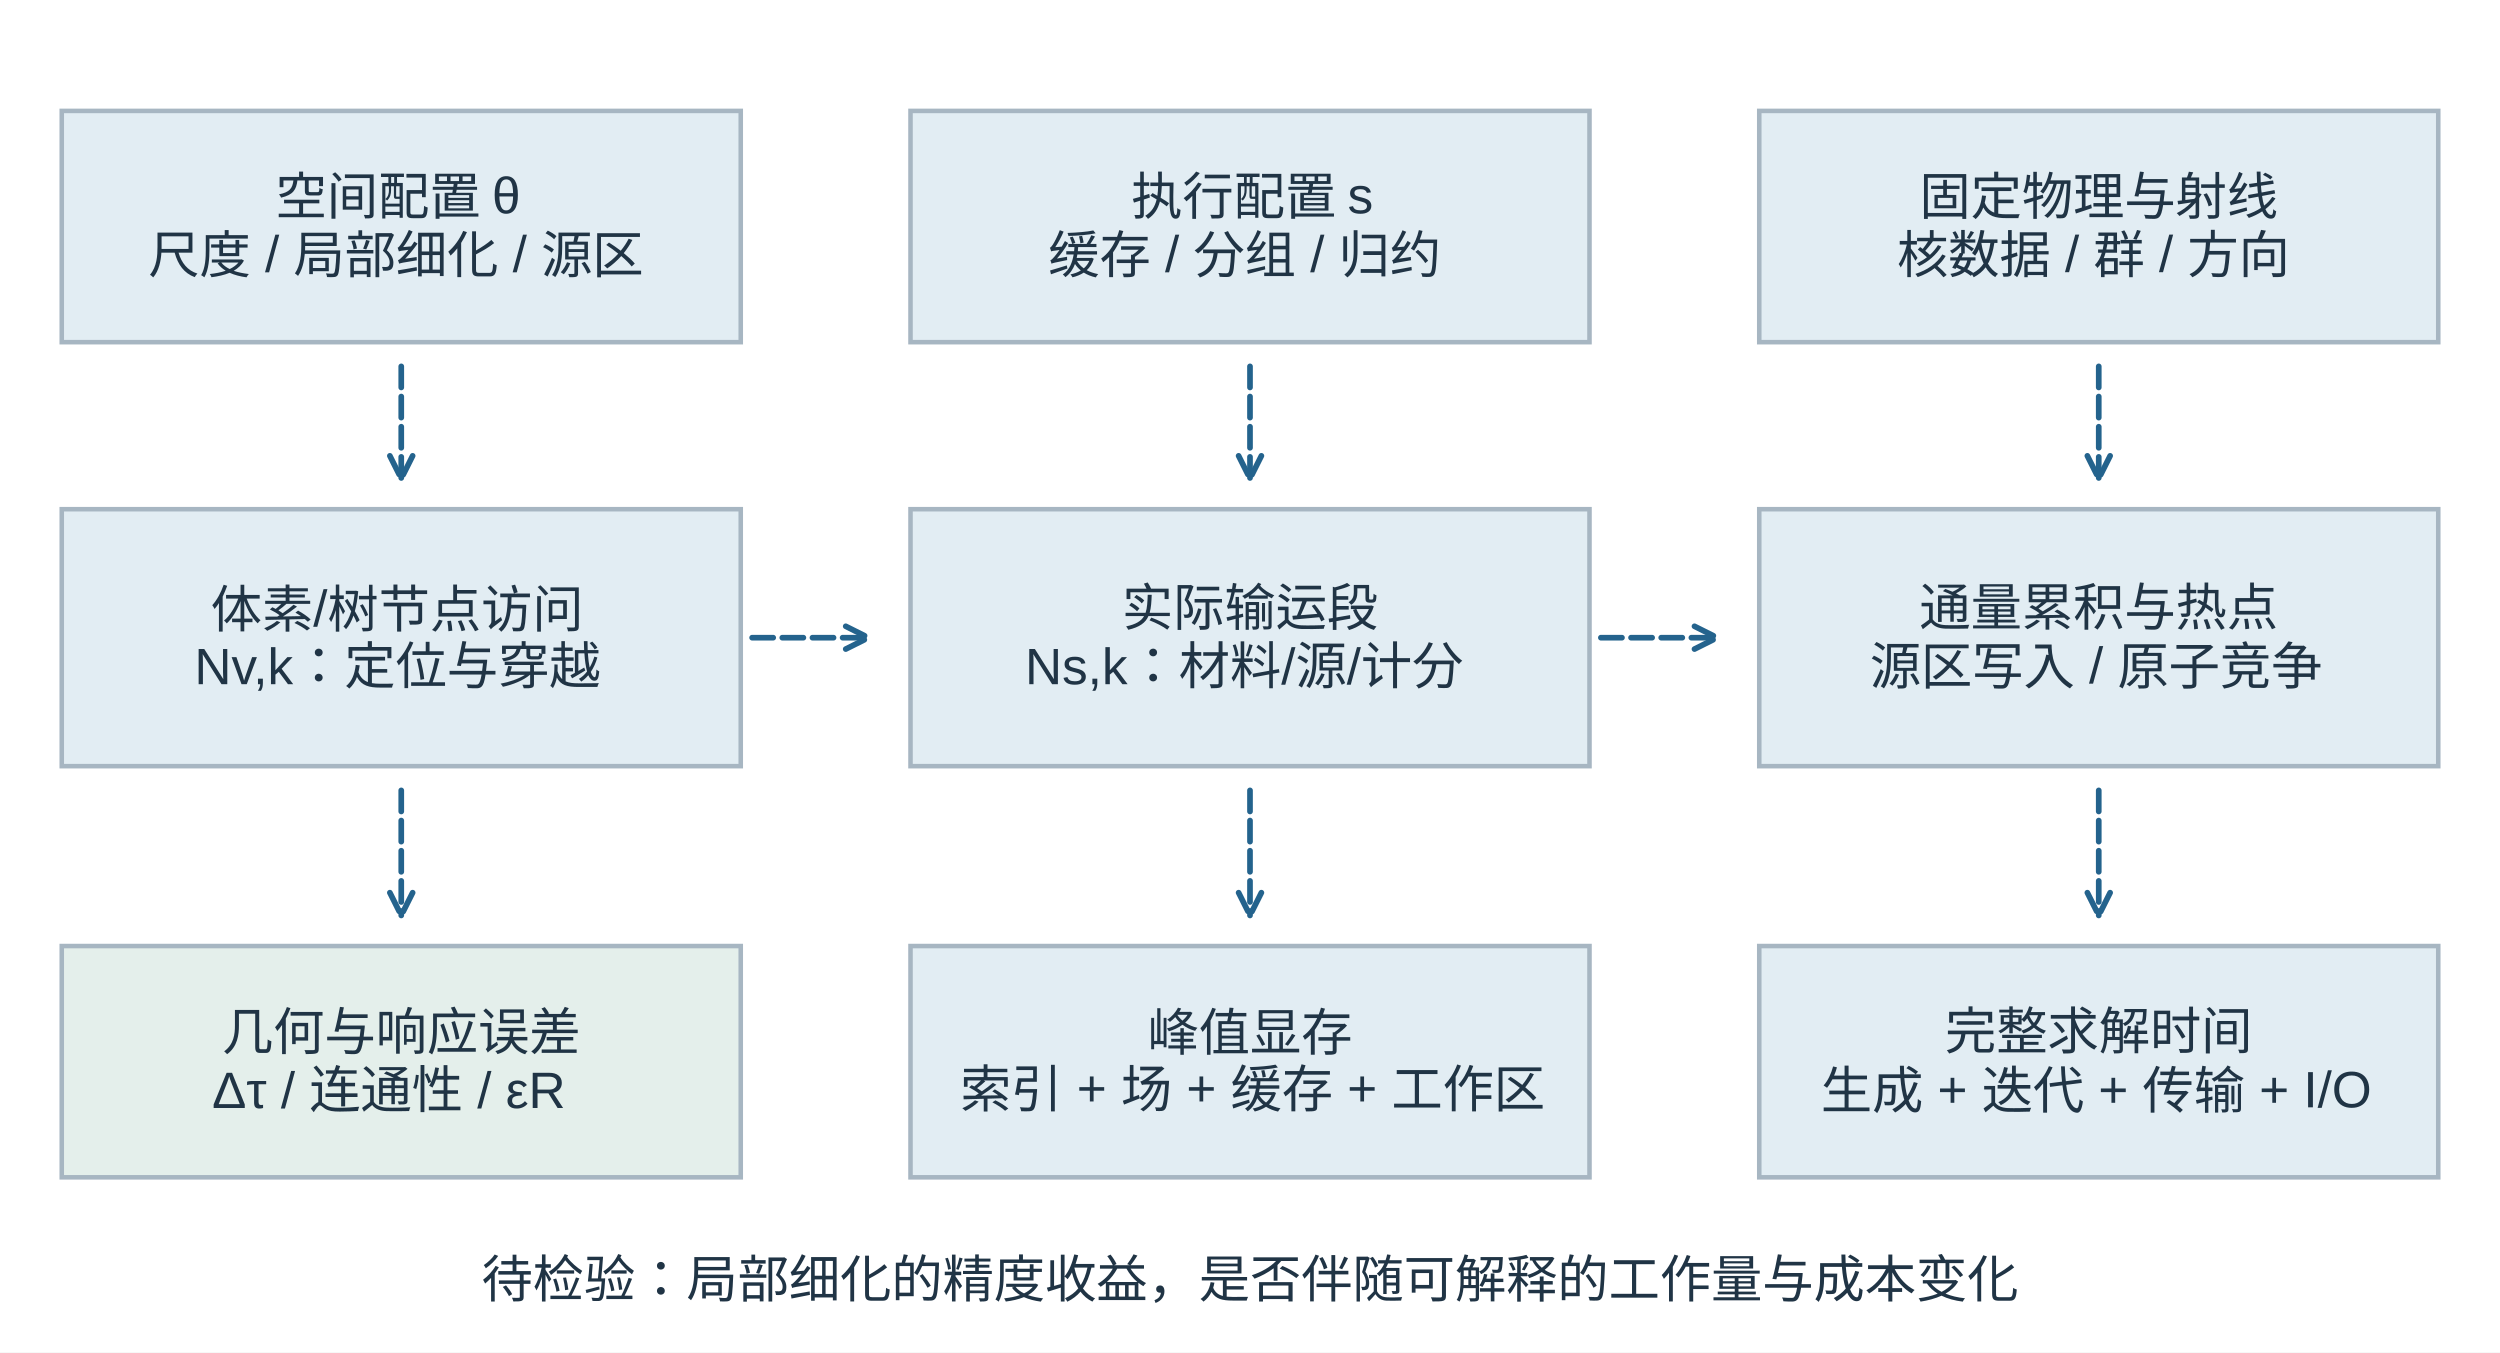
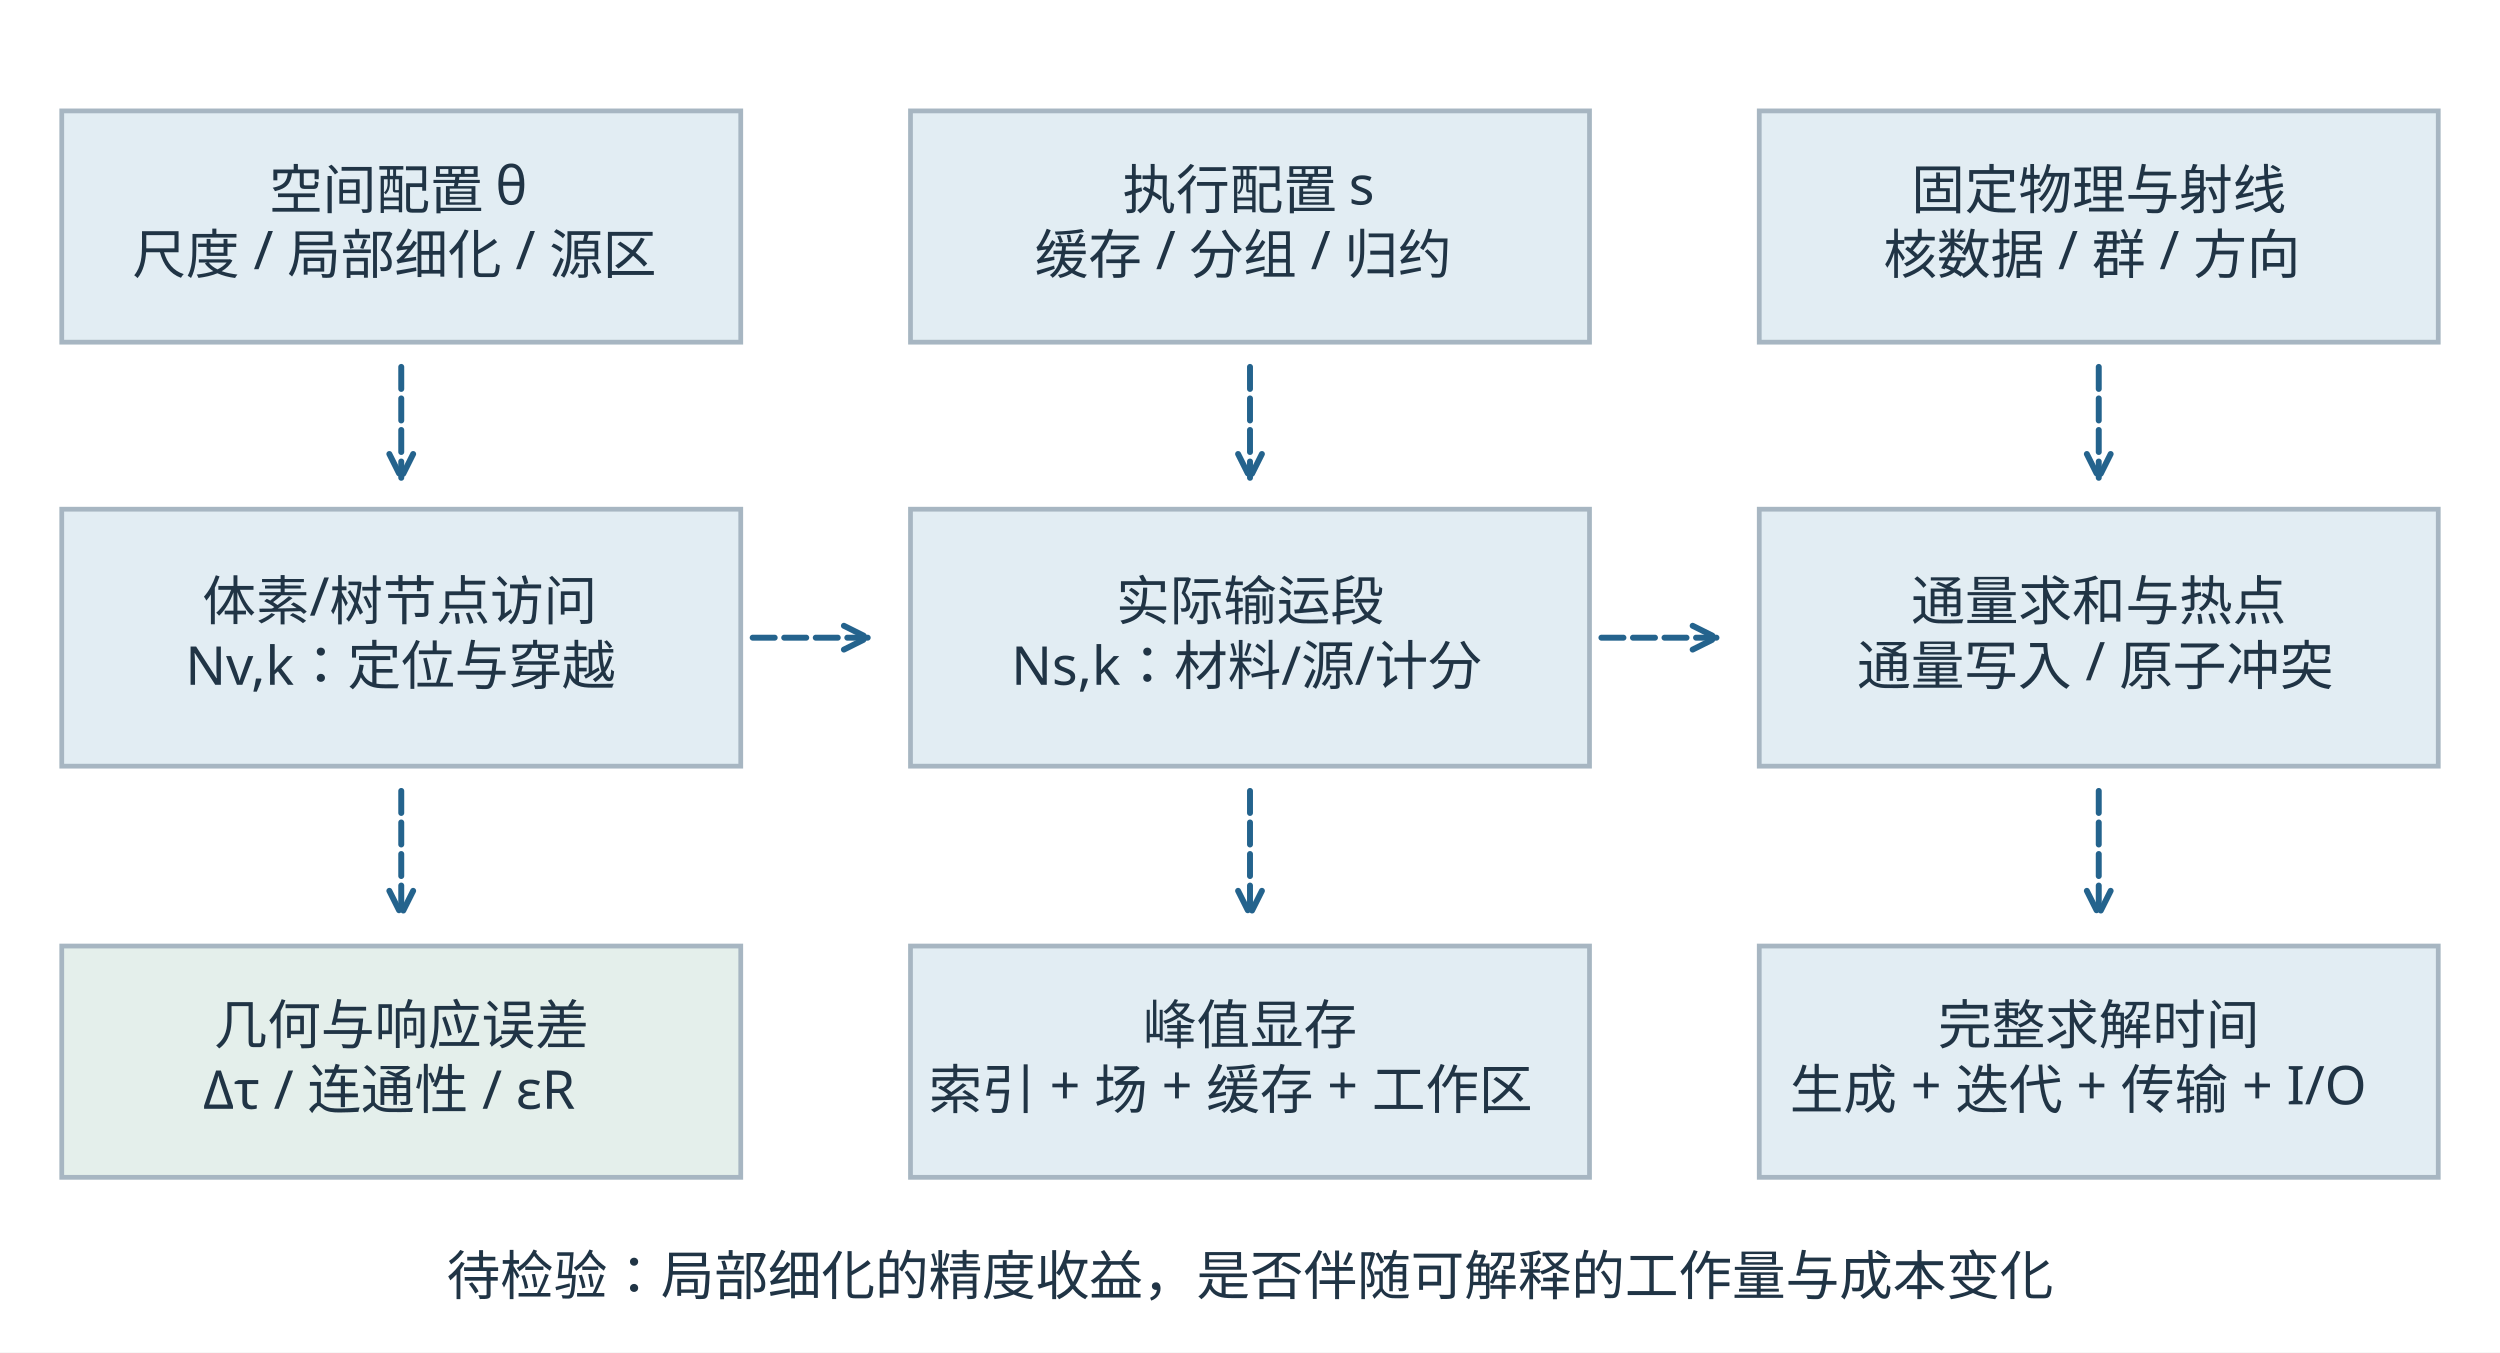
- <svg xmlns="http://www.w3.org/2000/svg" width="439.2pt" height="237.6pt" viewBox="0 0 439.2 237.6" version="1.1">
+ <svg xmlns="http://www.w3.org/2000/svg" width="420.094pt" height="227.264pt" viewBox="0 0 420.094 227.264" version="1.1">
  <defs>
    <style type="text/css">*{stroke-linejoin: round; stroke-linecap: butt}</style>
  </defs>
  <g id="figure_1">
    <g id="patch_1">
-       <path d="M 0 237.6  L 439.2 237.6  L 439.2 0  L 0 0  z " style="fill: #ffffff" />
+       <path d="M 0 227.264  L 420.094 227.264  L 420.094 0  L 0 0  z " style="fill: #ffffff" />
    </g>
    <g id="axes_1">
      <g id="patch_2">
-         <path d="M 10.848 60.113  L 130.135 60.113  L 130.135 19.483  L 10.848 19.483  z " clip-path="url(#p883b42e5fe)" style="fill: #e2edf3; stroke: #a7b6c2; stroke-width: 0.8; stroke-linejoin: miter" />
+         <path d="M 10.376 57.498  L 124.474 57.498  L 124.474 18.636  L 10.376 18.636  z " clip-path="url(#p0c563bf4f2)" style="fill: #e2edf3; stroke: #a7b6c2; stroke-width: 0.8; stroke-linejoin: miter" />
      </g>
      <g id="patch_3">
-         <path d="M 159.957 60.113  L 279.243 60.113  L 279.243 19.483  L 159.957 19.483  z " clip-path="url(#p883b42e5fe)" style="fill: #e2edf3; stroke: #a7b6c2; stroke-width: 0.8; stroke-linejoin: miter" />
+         <path d="M 152.998 57.498  L 267.096 57.498  L 267.096 18.636  L 152.998 18.636  z " clip-path="url(#p0c563bf4f2)" style="fill: #e2edf3; stroke: #a7b6c2; stroke-width: 0.8; stroke-linejoin: miter" />
      </g>
      <g id="patch_4">
-         <path d="M 309.065 60.113  L 428.352 60.113  L 428.352 19.483  L 309.065 19.483  z " clip-path="url(#p883b42e5fe)" style="fill: #e2edf3; stroke: #a7b6c2; stroke-width: 0.8; stroke-linejoin: miter" />
+         <path d="M 295.62 57.498  L 409.718 57.498  L 409.718 18.636  L 295.62 18.636  z " clip-path="url(#p0c563bf4f2)" style="fill: #e2edf3; stroke: #a7b6c2; stroke-width: 0.8; stroke-linejoin: miter" />
      </g>
      <g id="patch_5">
-         <path d="M 10.848 134.6  L 130.135 134.6  L 130.135 89.456  L 10.848 89.456  z " clip-path="url(#p883b42e5fe)" style="fill: #e2edf3; stroke: #a7b6c2; stroke-width: 0.8; stroke-linejoin: miter" />
+         <path d="M 10.376 128.745  L 124.474 128.745  L 124.474 85.565  L 10.376 85.565  z " clip-path="url(#p0c563bf4f2)" style="fill: #e2edf3; stroke: #a7b6c2; stroke-width: 0.8; stroke-linejoin: miter" />
      </g>
      <g id="patch_6">
-         <path d="M 159.957 134.6  L 279.243 134.6  L 279.243 89.456  L 159.957 89.456  z " clip-path="url(#p883b42e5fe)" style="fill: #e2edf3; stroke: #a7b6c2; stroke-width: 0.8; stroke-linejoin: miter" />
+         <path d="M 152.998 128.745  L 267.096 128.745  L 267.096 85.565  L 152.998 85.565  z " clip-path="url(#p0c563bf4f2)" style="fill: #e2edf3; stroke: #a7b6c2; stroke-width: 0.8; stroke-linejoin: miter" />
      </g>
      <g id="patch_7">
-         <path d="M 309.065 134.6  L 428.352 134.6  L 428.352 89.456  L 309.065 89.456  z " clip-path="url(#p883b42e5fe)" style="fill: #e2edf3; stroke: #a7b6c2; stroke-width: 0.8; stroke-linejoin: miter" />
+         <path d="M 295.62 128.745  L 409.718 128.745  L 409.718 85.565  L 295.62 85.565  z " clip-path="url(#p0c563bf4f2)" style="fill: #e2edf3; stroke: #a7b6c2; stroke-width: 0.8; stroke-linejoin: miter" />
      </g>
      <g id="patch_8">
-         <path d="M 70.492 64.367  Q 70.492 74.784 70.492 84.083  " clip-path="url(#p883b42e5fe)" style="fill: none; stroke-dasharray: 3.7,1.6; stroke-dashoffset: 0; stroke: #24638d; stroke-linecap: round" />
-         <path d="M 72.492 80.083  L 70.492 84.083  L 68.492 80.083  " clip-path="url(#p883b42e5fe)" style="fill: none; stroke-dasharray: 3.7,1.6; stroke-dashoffset: 0; stroke: #24638d; stroke-linecap: round" />
+         <path d="M 67.425 61.654  Q 67.425 71.53 67.425 80.289  " clip-path="url(#p0c563bf4f2)" style="fill: none; stroke-dasharray: 3.7,1.6; stroke-dashoffset: 0; stroke: #24638d; stroke-linecap: round" />
+         <path d="M 69.425 76.289  L 67.425 80.289  L 65.425 76.289  " clip-path="url(#p0c563bf4f2)" style="fill: none; stroke-dasharray: 3.7,1.6; stroke-dashoffset: 0; stroke: #24638d; stroke-linecap: round" />
      </g>
      <g id="patch_9">
-         <path d="M 219.6 64.367  Q 219.6 74.784 219.6 84.083  " clip-path="url(#p883b42e5fe)" style="fill: none; stroke-dasharray: 3.7,1.6; stroke-dashoffset: 0; stroke: #24638d; stroke-linecap: round" />
-         <path d="M 221.6 80.083  L 219.6 84.083  L 217.6 80.083  " clip-path="url(#p883b42e5fe)" style="fill: none; stroke-dasharray: 3.7,1.6; stroke-dashoffset: 0; stroke: #24638d; stroke-linecap: round" />
+         <path d="M 210.047 61.654  Q 210.047 71.53 210.047 80.289  " clip-path="url(#p0c563bf4f2)" style="fill: none; stroke-dasharray: 3.7,1.6; stroke-dashoffset: 0; stroke: #24638d; stroke-linecap: round" />
+         <path d="M 212.047 76.289  L 210.047 80.289  L 208.047 76.289  " clip-path="url(#p0c563bf4f2)" style="fill: none; stroke-dasharray: 3.7,1.6; stroke-dashoffset: 0; stroke: #24638d; stroke-linecap: round" />
      </g>
      <g id="patch_10">
-         <path d="M 368.708 64.367  Q 368.708 74.784 368.708 84.083  " clip-path="url(#p883b42e5fe)" style="fill: none; stroke-dasharray: 3.7,1.6; stroke-dashoffset: 0; stroke: #24638d; stroke-linecap: round" />
-         <path d="M 370.708 80.083  L 368.708 84.083  L 366.708 80.083  " clip-path="url(#p883b42e5fe)" style="fill: none; stroke-dasharray: 3.7,1.6; stroke-dashoffset: 0; stroke: #24638d; stroke-linecap: round" />
+         <path d="M 352.669 61.654  Q 352.669 71.53 352.669 80.289  " clip-path="url(#p0c563bf4f2)" style="fill: none; stroke-dasharray: 3.7,1.6; stroke-dashoffset: 0; stroke: #24638d; stroke-linecap: round" />
+         <path d="M 354.669 76.289  L 352.669 80.289  L 350.669 76.289  " clip-path="url(#p0c563bf4f2)" style="fill: none; stroke-dasharray: 3.7,1.6; stroke-dashoffset: 0; stroke: #24638d; stroke-linecap: round" />
      </g>
      <g id="patch_11">
-         <path d="M 132.135 112.028  Q 142.916 112.028 152.579 112.028  " clip-path="url(#p883b42e5fe)" style="fill: none; stroke-dasharray: 3.7,1.6; stroke-dashoffset: 0; stroke: #24638d; stroke-linecap: round" />
-         <path d="M 148.579 110.028  L 152.579 112.028  L 148.579 114.028  " clip-path="url(#p883b42e5fe)" style="fill: none; stroke-dasharray: 3.7,1.6; stroke-dashoffset: 0; stroke: #24638d; stroke-linecap: round" />
+         <path d="M 126.477 107.155  Q 136.701 107.155 145.808 107.155  " clip-path="url(#p0c563bf4f2)" style="fill: none; stroke-dasharray: 3.7,1.6; stroke-dashoffset: 0; stroke: #24638d; stroke-linecap: round" />
+         <path d="M 141.808 105.155  L 145.808 107.155  L 141.808 109.155  " clip-path="url(#p0c563bf4f2)" style="fill: none; stroke-dasharray: 3.7,1.6; stroke-dashoffset: 0; stroke: #24638d; stroke-linecap: round" />
      </g>
      <g id="patch_12">
-         <path d="M 281.243 112.028  Q 292.025 112.028 301.688 112.028  " clip-path="url(#p883b42e5fe)" style="fill: none; stroke-dasharray: 3.7,1.6; stroke-dashoffset: 0; stroke: #24638d; stroke-linecap: round" />
-         <path d="M 297.688 110.028  L 301.688 112.028  L 297.688 114.028  " clip-path="url(#p883b42e5fe)" style="fill: none; stroke-dasharray: 3.7,1.6; stroke-dashoffset: 0; stroke: #24638d; stroke-linecap: round" />
+         <path d="M 269.099 107.155  Q 279.323 107.155 288.43 107.155  " clip-path="url(#p0c563bf4f2)" style="fill: none; stroke-dasharray: 3.7,1.6; stroke-dashoffset: 0; stroke: #24638d; stroke-linecap: round" />
+         <path d="M 284.43 105.155  L 288.43 107.155  L 284.43 109.155  " clip-path="url(#p0c563bf4f2)" style="fill: none; stroke-dasharray: 3.7,1.6; stroke-dashoffset: 0; stroke: #24638d; stroke-linecap: round" />
      </g>
      <g id="patch_13">
-         <path d="M 10.848 206.831  L 130.135 206.831  L 130.135 166.201  L 10.848 166.201  z " clip-path="url(#p883b42e5fe)" style="fill: #e4efeb; stroke: #a7b6c2; stroke-width: 0.8; stroke-linejoin: miter" />
+         <path d="M 10.376 197.834  L 124.474 197.834  L 124.474 158.971  L 10.376 158.971  z " clip-path="url(#p0c563bf4f2)" style="fill: #e4efeb; stroke: #a7b6c2; stroke-width: 0.8; stroke-linejoin: miter" />
      </g>
      <g id="patch_14">
-         <path d="M 159.957 206.831  L 279.243 206.831  L 279.243 166.201  L 159.957 166.201  z " clip-path="url(#p883b42e5fe)" style="fill: #e2edf3; stroke: #a7b6c2; stroke-width: 0.8; stroke-linejoin: miter" />
+         <path d="M 152.998 197.834  L 267.096 197.834  L 267.096 158.971  L 152.998 158.971  z " clip-path="url(#p0c563bf4f2)" style="fill: #e2edf3; stroke: #a7b6c2; stroke-width: 0.8; stroke-linejoin: miter" />
      </g>
      <g id="patch_15">
-         <path d="M 309.065 206.831  L 428.352 206.831  L 428.352 166.201  L 309.065 166.201  z " clip-path="url(#p883b42e5fe)" style="fill: #e2edf3; stroke: #a7b6c2; stroke-width: 0.8; stroke-linejoin: miter" />
+         <path d="M 295.62 197.834  L 409.718 197.834  L 409.718 158.971  L 295.62 158.971  z " clip-path="url(#p0c563bf4f2)" style="fill: #e2edf3; stroke: #a7b6c2; stroke-width: 0.8; stroke-linejoin: miter" />
      </g>
      <g id="patch_16">
-         <path d="M 70.492 138.858  Q 70.492 150.401 70.492 160.826  " clip-path="url(#p883b42e5fe)" style="fill: none; stroke-dasharray: 3.7,1.6; stroke-dashoffset: 0; stroke: #24638d; stroke-linecap: round" />
-         <path d="M 72.492 156.826  L 70.492 160.826  L 68.492 156.826  " clip-path="url(#p883b42e5fe)" style="fill: none; stroke-dasharray: 3.7,1.6; stroke-dashoffset: 0; stroke: #24638d; stroke-linecap: round" />
+         <path d="M 67.425 132.906  Q 67.425 143.86 67.425 153.695  " clip-path="url(#p0c563bf4f2)" style="fill: none; stroke-dasharray: 3.7,1.6; stroke-dashoffset: 0; stroke: #24638d; stroke-linecap: round" />
+         <path d="M 69.425 149.695  L 67.425 153.695  L 65.425 149.695  " clip-path="url(#p0c563bf4f2)" style="fill: none; stroke-dasharray: 3.7,1.6; stroke-dashoffset: 0; stroke: #24638d; stroke-linecap: round" />
      </g>
      <g id="patch_17">
-         <path d="M 219.6 138.858  Q 219.6 150.401 219.6 160.826  " clip-path="url(#p883b42e5fe)" style="fill: none; stroke-dasharray: 3.7,1.6; stroke-dashoffset: 0; stroke: #24638d; stroke-linecap: round" />
-         <path d="M 221.6 156.826  L 219.6 160.826  L 217.6 156.826  " clip-path="url(#p883b42e5fe)" style="fill: none; stroke-dasharray: 3.7,1.6; stroke-dashoffset: 0; stroke: #24638d; stroke-linecap: round" />
+         <path d="M 210.047 132.906  Q 210.047 143.86 210.047 153.695  " clip-path="url(#p0c563bf4f2)" style="fill: none; stroke-dasharray: 3.7,1.6; stroke-dashoffset: 0; stroke: #24638d; stroke-linecap: round" />
+         <path d="M 212.047 149.695  L 210.047 153.695  L 208.047 149.695  " clip-path="url(#p0c563bf4f2)" style="fill: none; stroke-dasharray: 3.7,1.6; stroke-dashoffset: 0; stroke: #24638d; stroke-linecap: round" />
      </g>
      <g id="patch_18">
-         <path d="M 368.708 138.858  Q 368.708 150.401 368.708 160.826  " clip-path="url(#p883b42e5fe)" style="fill: none; stroke-dasharray: 3.7,1.6; stroke-dashoffset: 0; stroke: #24638d; stroke-linecap: round" />
-         <path d="M 370.708 156.826  L 368.708 160.826  L 366.708 156.826  " clip-path="url(#p883b42e5fe)" style="fill: none; stroke-dasharray: 3.7,1.6; stroke-dashoffset: 0; stroke: #24638d; stroke-linecap: round" />
+         <path d="M 352.669 132.906  Q 352.669 143.86 352.669 153.695  " clip-path="url(#p0c563bf4f2)" style="fill: none; stroke-dasharray: 3.7,1.6; stroke-dashoffset: 0; stroke: #24638d; stroke-linecap: round" />
+         <path d="M 354.669 149.695  L 352.669 153.695  L 350.669 149.695  " clip-path="url(#p0c563bf4f2)" style="fill: none; stroke-dasharray: 3.7,1.6; stroke-dashoffset: 0; stroke: #24638d; stroke-linecap: round" />
      </g>
      <g id="text_1">
-         <text style="font-size: 9px; font-family: 'Heiti TC', 'Arial', sans-serif; fill: #203445" transform="translate(48.4191 37.70437)">空间配置 θ</text>
-         <text style="font-size: 9px; font-family: 'Heiti TC', 'Arial', sans-serif; fill: #203445" transform="translate(26.05832 47.98491)">尺度 / 局部细化 / 源区</text>
+         <text style="font-size: 9px; font-family: 'Microsoft YaHei'; fill: #203445" transform="translate(45.23032 35.10998)">空间配置 θ</text>
+         <text style="font-size: 9px; font-family: 'Microsoft YaHei'; fill: #203445" transform="translate(22.2536 45.98057)">尺度 / 局部细化 / 源区</text>
      </g>
      <g id="text_2">
-         <text style="font-size: 9px; font-family: 'Heiti TC', 'Arial', sans-serif; fill: #203445" transform="translate(198.7291 37.70437)">执行配置 s</text>
-         <text style="font-size: 9px; font-family: 'Heiti TC', 'Arial', sans-serif; fill: #203445" transform="translate(184.1667 47.98491)">缓存 / 分组 / 归约</text>
+         <text style="font-size: 9px; font-family: 'Microsoft YaHei'; fill: #203445" transform="translate(188.6322 35.10998)">执行配置 s</text>
+         <text style="font-size: 9px; font-family: 'Microsoft YaHei'; fill: #203445" transform="translate(173.8757 45.98057)">缓存 / 分组 / 归约</text>
      </g>
      <g id="text_3">
-         <text style="font-size: 9px; font-family: 'Heiti TC', 'Arial', sans-serif; fill: #203445" transform="translate(337.2084 37.72631)">固定物理与射线</text>
-         <text style="font-size: 9px; font-family: 'Heiti TC', 'Arial', sans-serif; fill: #203445" transform="translate(333.2751 47.96297)">核数据 / 群 / 方向</text>
+         <text style="font-size: 9px; font-family: 'Microsoft YaHei'; fill: #203445" transform="translate(321.1693 35.10998)">固定物理与射线</text>
+         <text style="font-size: 9px; font-family: 'Microsoft YaHei'; fill: #203445" transform="translate(316.4978 45.98057)">核数据 / 群 / 方向</text>
      </g>
      <g id="text_4">
-         <text style="font-size: 9px; font-family: 'Heiti TC', 'Arial', sans-serif; fill: #203445" transform="translate(37.02496 110.256)">体素/树节点访问</text>
-         <text style="font-size: 9px; font-family: 'Heiti TC', 'Arial', sans-serif; fill: #203445" transform="translate(34.16254 120.2007)">Nv,k：定位与穿越</text>
+         <text style="font-size: 9px; font-family: 'Microsoft YaHei'; fill: #203445" transform="translate(34.00282 104.1983)">体素/树节点访问</text>
+         <text style="font-size: 9px; font-family: 'Microsoft YaHei'; fill: #203445" transform="translate(31.14743 115.0689)">Nv,k：定位与穿越</text>
      </g>
      <g id="text_5">
-         <text style="font-size: 9px; font-family: 'Heiti TC', 'Arial', sans-serif; fill: #203445" transform="translate(197.1 109.9517)">实际输运段</text>
-         <text style="font-size: 9px; font-family: 'Heiti TC', 'Arial', sans-serif; fill: #203445" transform="translate(180.0851 120.1984)">Ns,k：材料/源/计分</text>
+         <text style="font-size: 9px; font-family: 'Microsoft YaHei'; fill: #203445" transform="translate(187.5472 104.1983)">实际输运段</text>
+         <text style="font-size: 9px; font-family: 'Microsoft YaHei'; fill: #203445" transform="translate(169.9276 115.0689)">Ns,k：材料/源/计分</text>
      </g>
      <g id="text_6">
-         <text style="font-size: 9px; font-family: 'Heiti TC', 'Arial', sans-serif; fill: #203445" transform="translate(337.2084 109.8976)">通量累积与热点</text>
-         <text style="font-size: 9px; font-family: 'Heiti TC', 'Arial', sans-serif; fill: #203445" transform="translate(328.4918 120.2524)">源区写入 / 原子竞争</text>
+         <text style="font-size: 9px; font-family: 'Microsoft YaHei'; fill: #203445" transform="translate(321.1693 104.1983)">通量求和与热点</text>
+         <text style="font-size: 9px; font-family: 'Microsoft YaHei'; fill: #203445" transform="translate(312.0835 115.0689)">通量写入 / 原子冲突</text>
      </g>
      <g id="text_7">
-         <text style="font-size: 9px; font-family: 'Heiti TC', 'Arial', sans-serif; fill: #203445" transform="translate(38.9916 184.4663)">几何与响应误差</text>
-         <text style="font-size: 9px; font-family: 'Heiti TC', 'Arial', sans-serif; fill: #203445" transform="translate(37.26754 194.659)">Δτ / 连通性 / εR</text>
+         <text style="font-size: 9px; font-family: 'Microsoft YaHei'; fill: #203445" transform="translate(35.92516 175.4456)">几何与响应误差</text>
+         <text style="font-size: 9px; font-family: 'Microsoft YaHei'; fill: #203445" transform="translate(34.10548 186.3162)">Δτ / 连通性 / εR</text>
      </g>
      <g id="text_8">
-         <text style="font-size: 9px; font-family: 'Heiti TC', 'Arial', sans-serif; fill: #203445" transform="translate(201.6 184.5903)">峰值显存</text>
-         <text style="font-size: 9px; font-family: 'Heiti TC', 'Arial', sans-serif; fill: #203445" transform="translate(168.6698 194.535)">索引 + 场 + 缓存 + 工作区</text>
+         <text style="font-size: 9px; font-family: 'Microsoft YaHei'; fill: #203445" transform="translate(192.0472 175.4456)">峰值显存</text>
+         <text style="font-size: 9px; font-family: 'Microsoft YaHei'; fill: #203445" transform="translate(156.0437 186.3162)">索引 + 场 + 缓存 + 工作区</text>
      </g>
      <g id="text_9">
-         <text style="font-size: 9px; font-family: 'Heiti TC', 'Arial', sans-serif; fill: #203445" transform="translate(341.7084 184.3523)">完整求解时间</text>
-         <text style="font-size: 9px; font-family: 'Heiti TC', 'Arial', sans-serif; fill: #203445" transform="translate(319.8841 194.7729)">生成 + 迭代 + 传输 + I/O</text>
+         <text style="font-size: 9px; font-family: 'Microsoft YaHei'; fill: #203445" transform="translate(325.6693 175.4456)">完整求解时间</text>
+         <text style="font-size: 9px; font-family: 'Microsoft YaHei'; fill: #203445" transform="translate(300.7534 186.3162)">生成 + 迭代 + 传输 + I/O</text>
      </g>
      <g id="text_10">
-         <text style="font-size: 9px; font-family: 'Heiti TC', 'Arial', sans-serif; text-anchor: middle; fill: #203445" x="219.6" y="227.935" transform="rotate(-0 219.6 227.935)">待检验：局部细化的精度收益，是否伴随可解释的工作量与成本变化</text>
+         <text style="font-size: 9px; font-family: 'Microsoft YaHei'; text-anchor: middle; fill: #203445" x="210.047" y="217.584" transform="rotate(-0 210.0472 217.5841)">待检验：局部细化的精度收益，是否伴随可解释的工作量与成本变化</text>
      </g>
    </g>
  </g>
  <defs>
-     <clipPath id="p883b42e5fe">
-       <rect x="6.588" y="5.94" width="426.024" height="225.72" />
+     <clipPath id="p0c563bf4f2">
+       <rect x="6.301" y="5.682" width="407.492" height="215.901" />
    </clipPath>
  </defs>
</svg>
